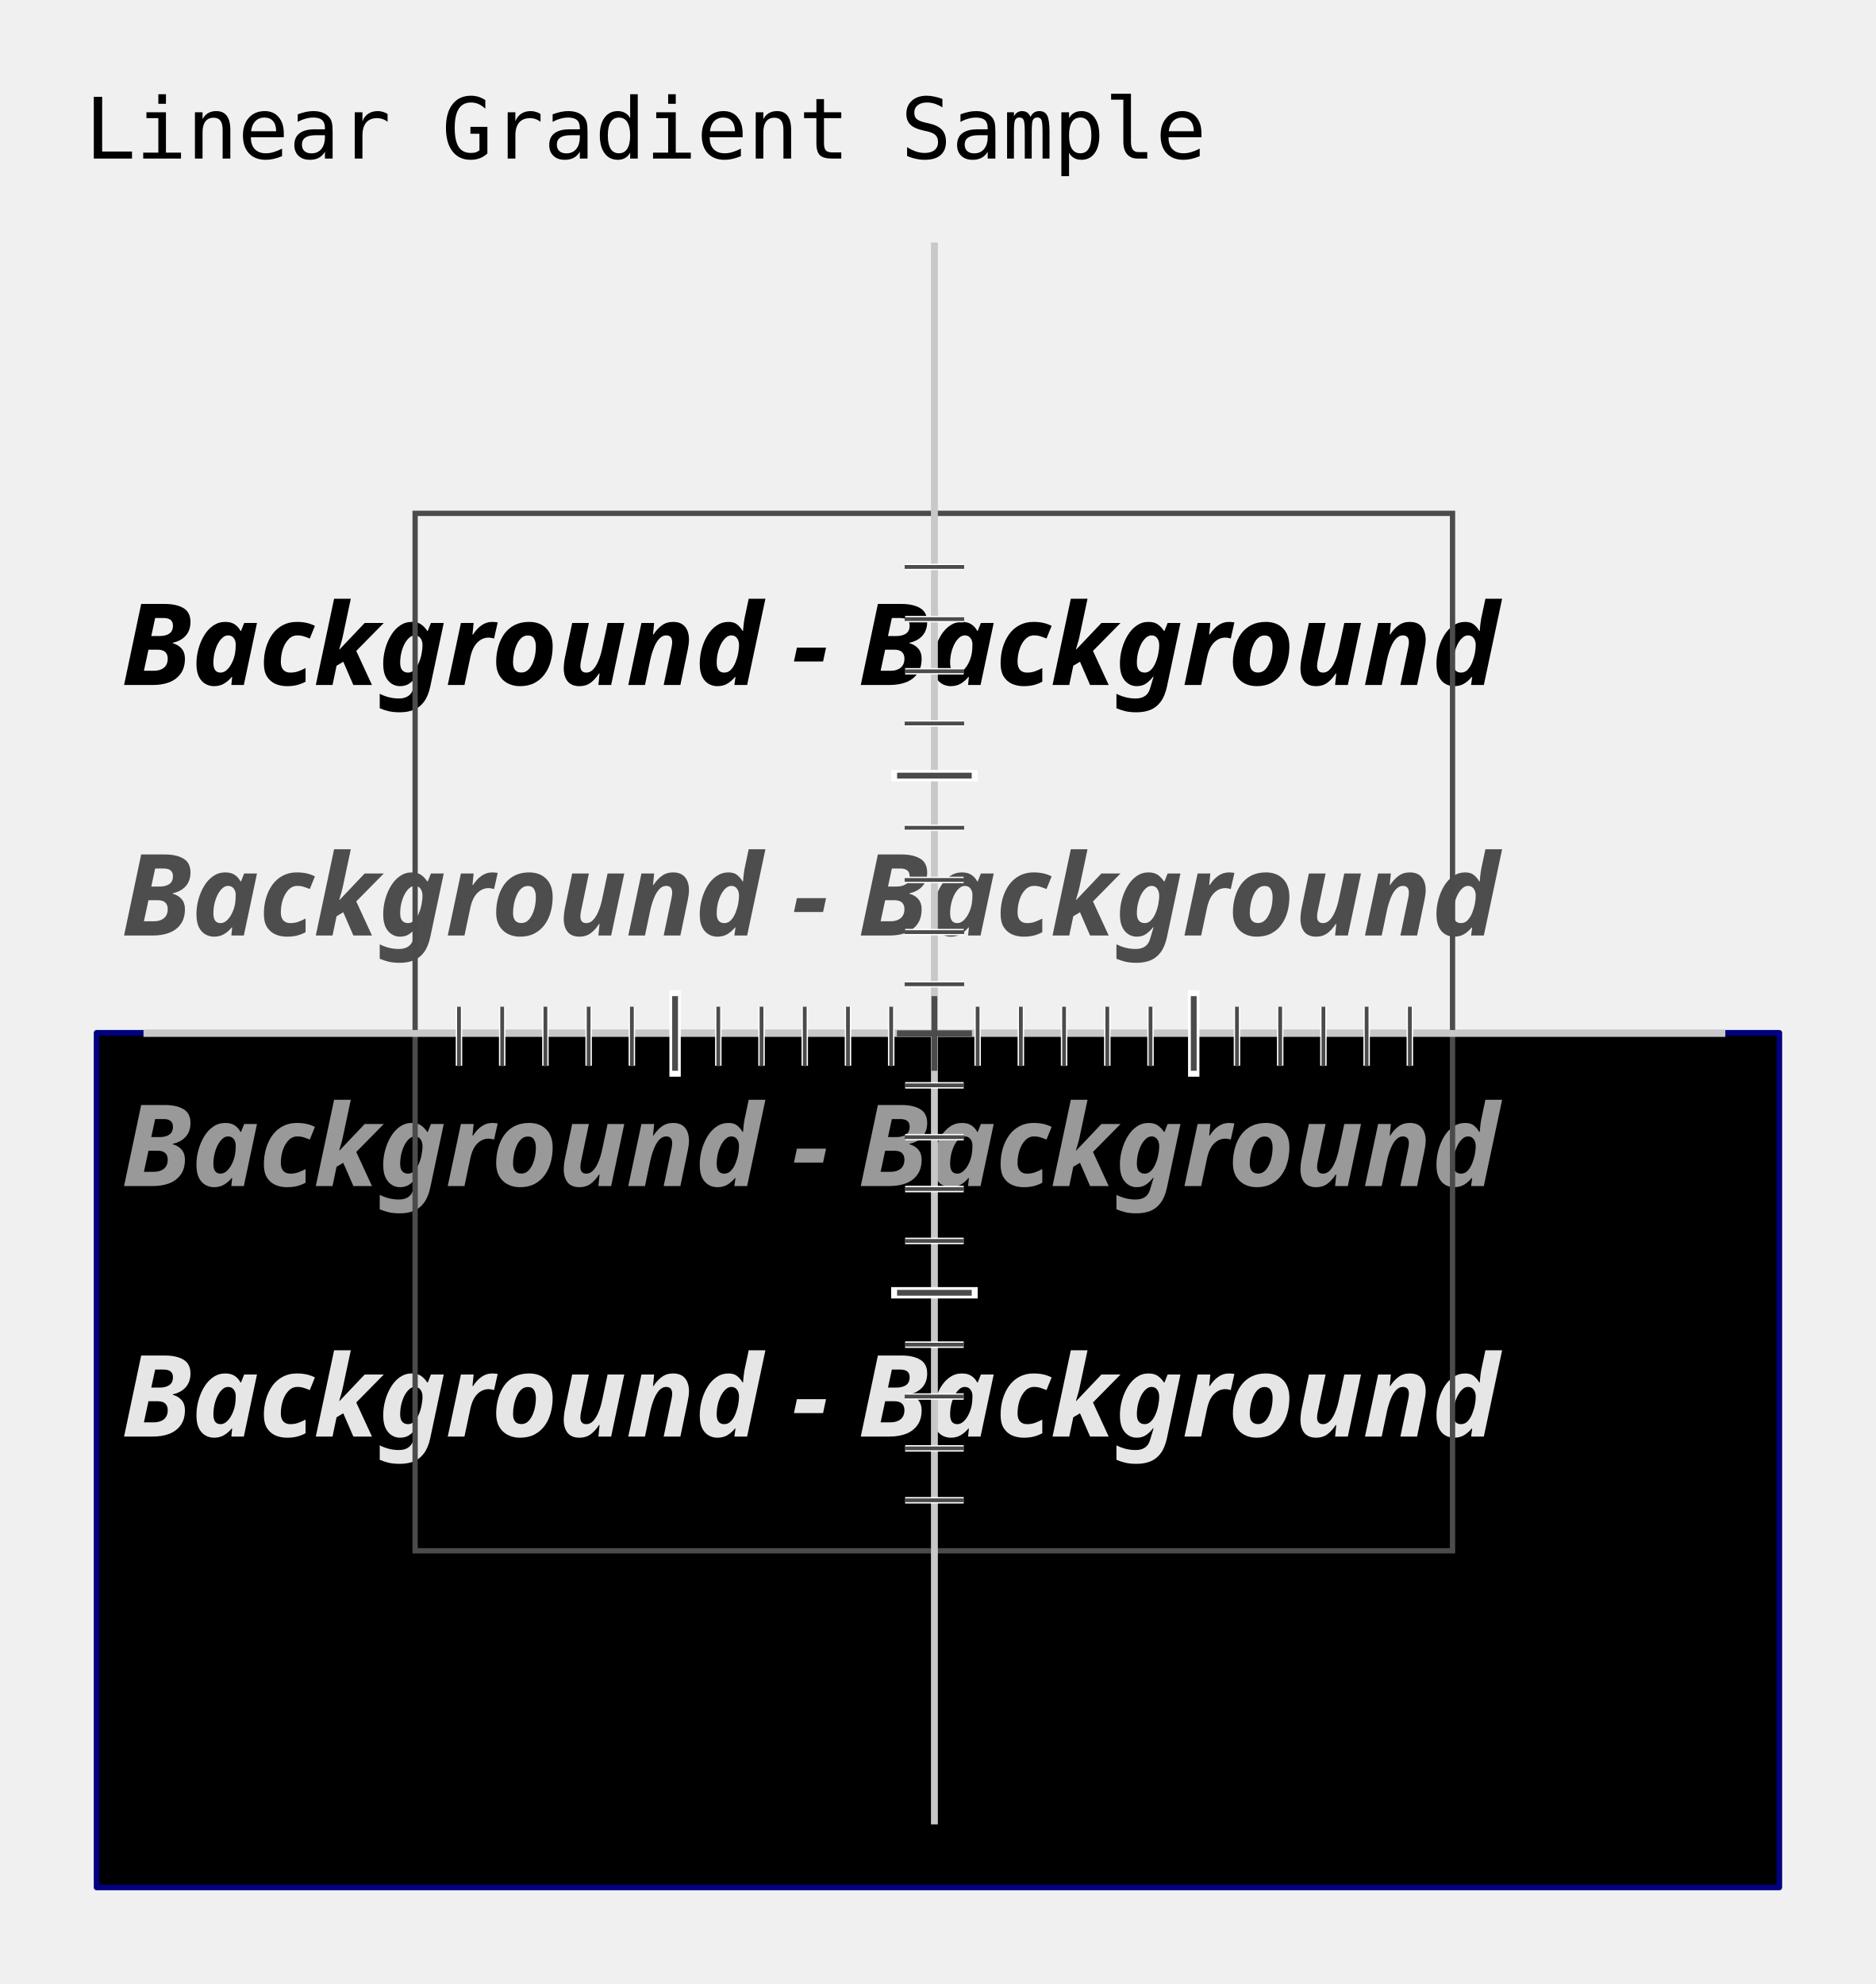
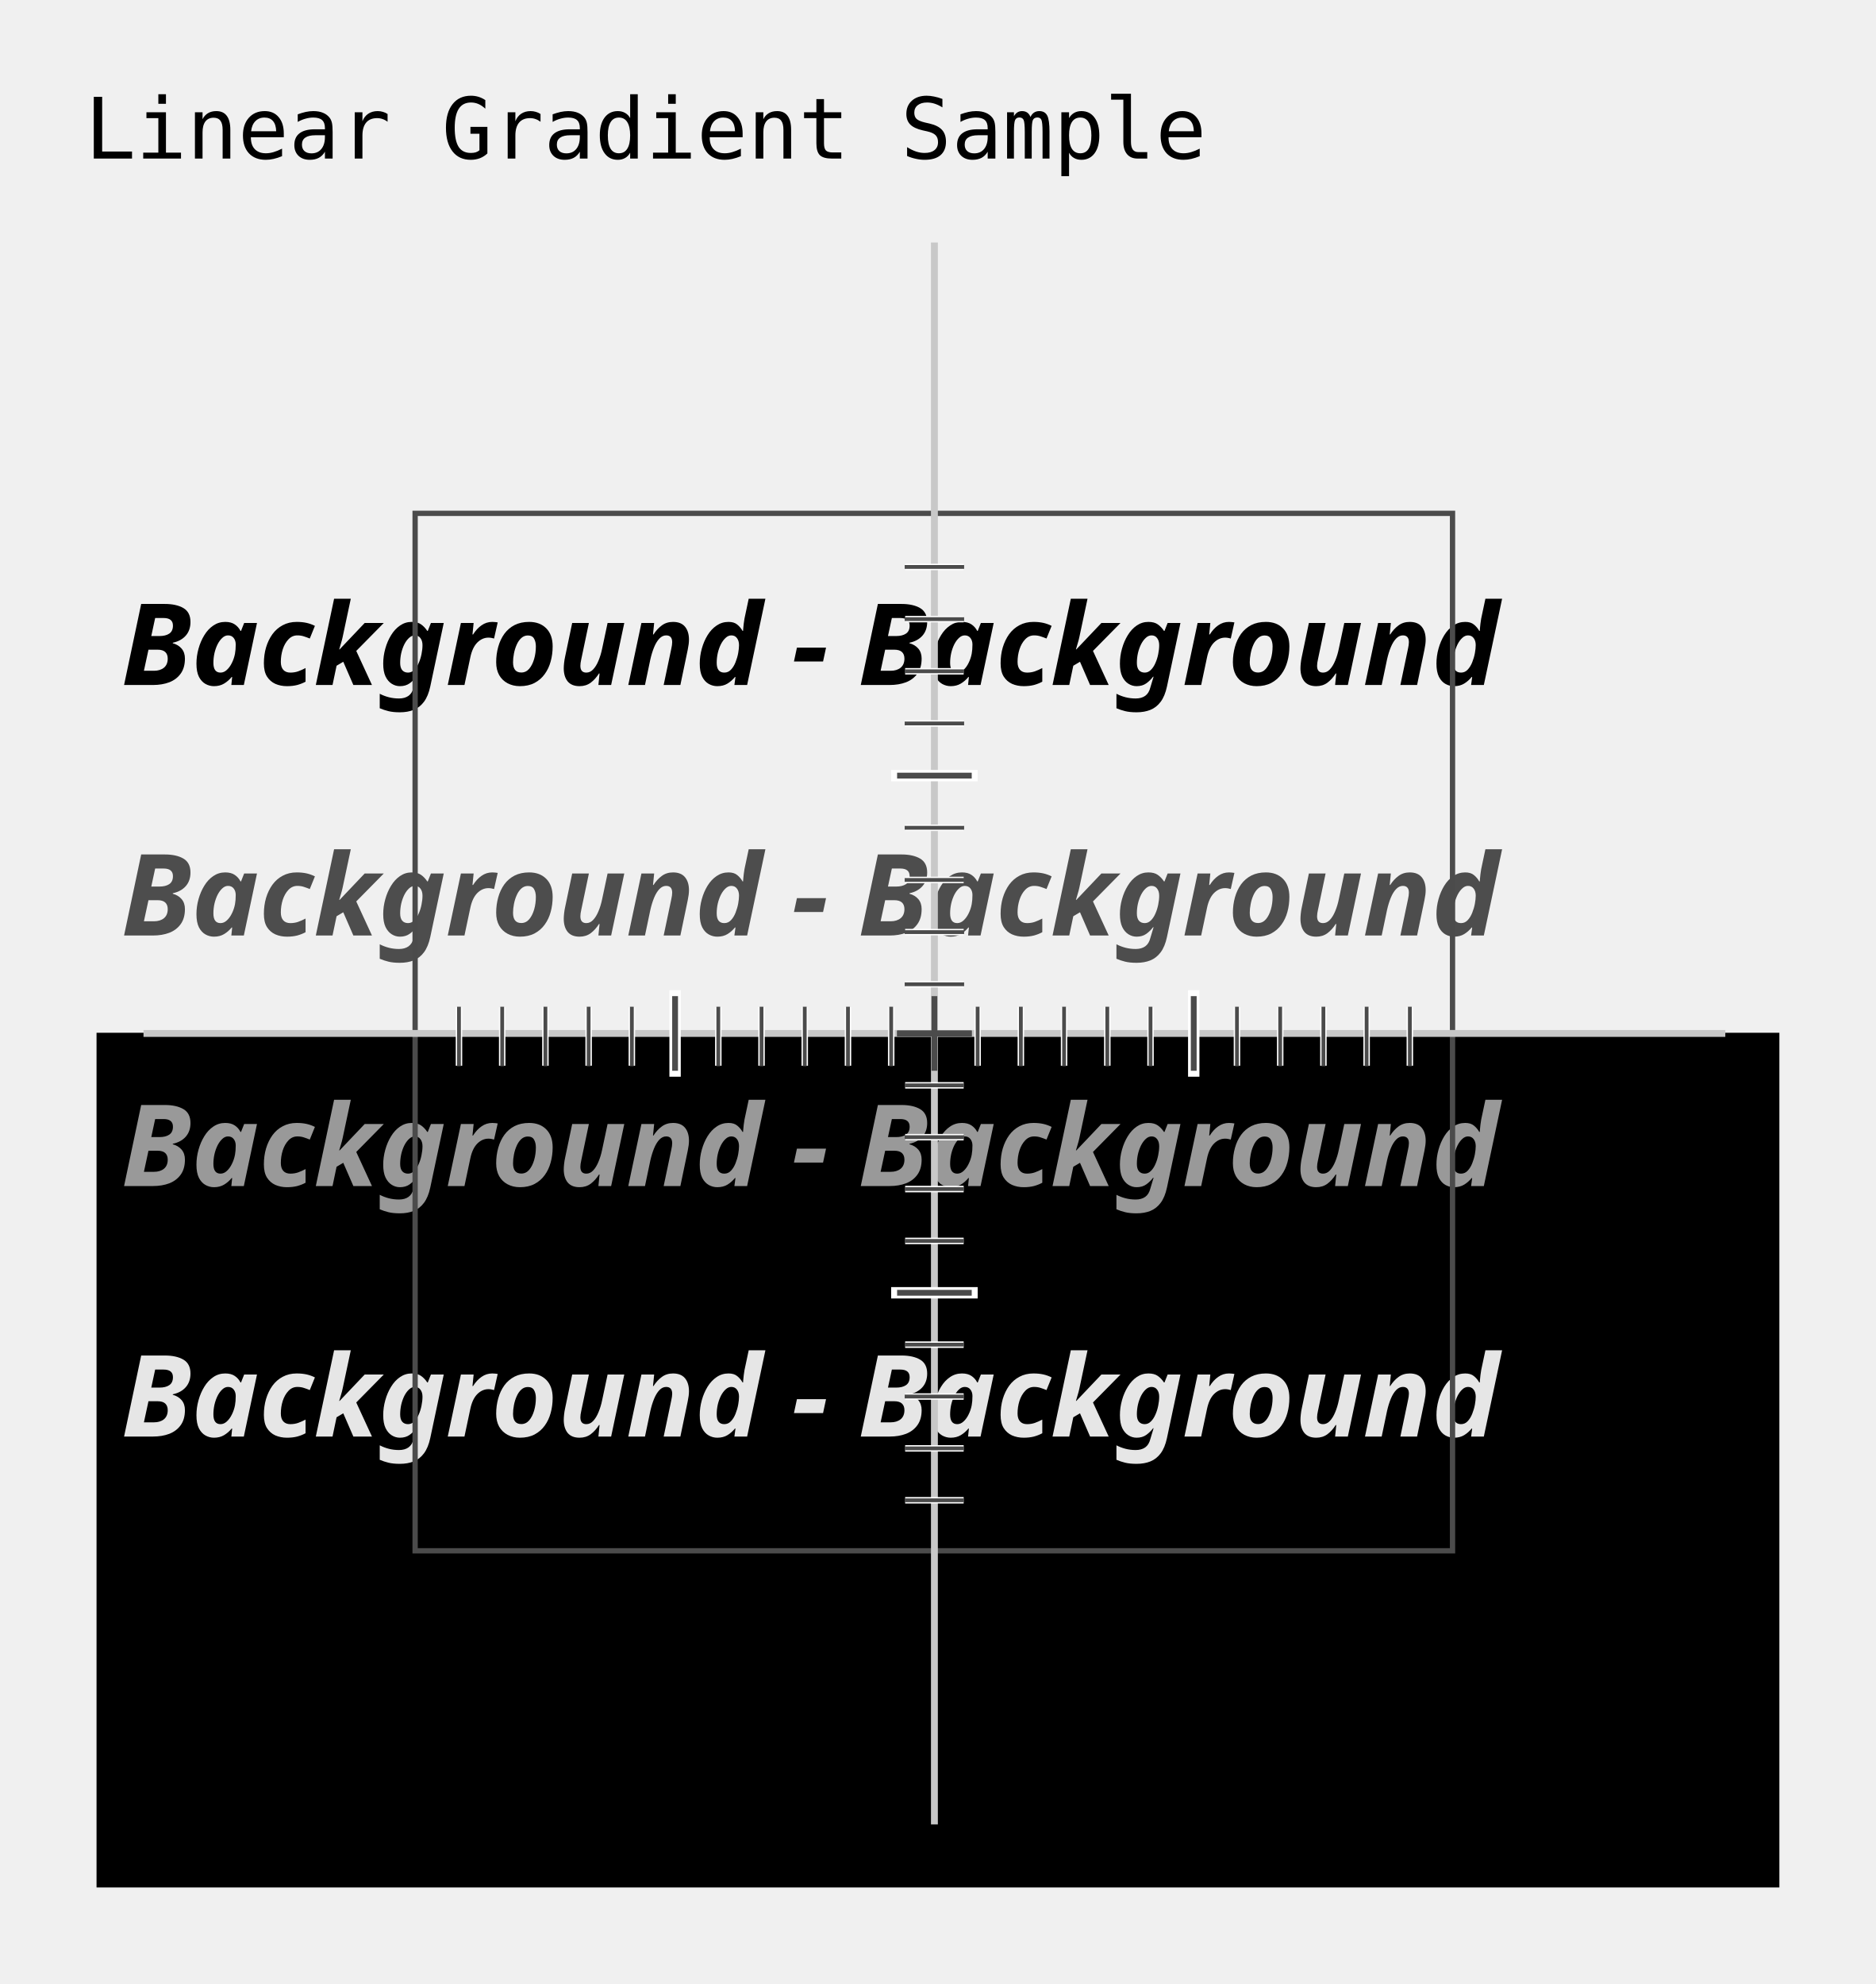
- <svg xmlns="http://www.w3.org/2000/svg" width="354.452" height="374.861" id="svg2" version="1.1">
-   <defs id="defs4">
-     <linearGradient id="linearGradient3813">
-       <stop id="stop3815" offset="0" style="stop-color:#000000;stop-opacity:1;" />
-       <stop style="stop-color:#000000;stop-opacity:0;" offset="0.5" id="stop3819" />
-       <stop id="stop3821" offset="0.75" style="stop-color:#283459;stop-opacity:0.498;" />
-       <stop id="stop3817" offset="1" style="stop-color:#5168b2;stop-opacity:0.007;" />
-     </linearGradient>
-   </defs>
-   <g id="layer1" transform="translate(-26.99076,12.17513)">
-     <rect style="fill:#000000;fill-opacity:1;stroke:#000080;stroke-width:1.049;stroke-linecap:round;stroke-linejoin:round;stroke-miterlimit:4;stroke-opacity:1;stroke-dasharray:none;stroke-dashoffset:0" id="rect3463" width="317.969" height="161.485" x="45.232" y="182.96" />
-     <text xml:space="preserve" style="font-size:21.452px;font-style:italic;font-variant:normal;font-weight:bold;font-stretch:normal;text-align:start;line-height:125%;letter-spacing:0px;word-spacing:0px;writing-mode:lr-tb;text-anchor:start;fill:#000000;fill-opacity:1;stroke:none;font-family:Arial Black;-inkscape-font-specification:'Arial Black, Bold Italic'" x="49.871" y="117.249" id="text3429">
-       <tspan id="tspan3431" x="49.871" y="117.249">Background - Background</tspan>
+ <svg xmlns="http://www.w3.org/2000/svg" version="1.1" width="354.452" height="374.861" id="svg2">
+   <defs id="defs4" />
+   <g transform="translate(-26.99076,12.17513)" id="layer1">
+     <rect width="317.969" height="161.485" x="45.232" y="182.96" id="rect3463" style="fill:#000000;fill-opacity:1;stroke:none" />
+     <text x="49.871" y="117.249" id="text3429" xml:space="preserve" style="font-size:21.452px;font-style:italic;font-variant:normal;font-weight:bold;font-stretch:normal;text-align:start;line-height:125%;letter-spacing:0px;word-spacing:0px;writing-mode:lr-tb;text-anchor:start;fill:#000000;fill-opacity:1;stroke:none;font-family:Arial Black;-inkscape-font-specification:'Arial Black, Bold Italic'">
+       <tspan x="49.871" y="117.249" id="tspan3431">Background - Background</tspan>
    </text>
-     <text id="text3433" y="164.583" x="49.871" style="font-size:21.452px;font-style:italic;font-variant:normal;font-weight:bold;font-stretch:normal;text-align:start;line-height:125%;letter-spacing:0px;word-spacing:0px;writing-mode:lr-tb;text-anchor:start;fill:#4d4d4d;fill-opacity:1;stroke:none;font-family:Arial Black;-inkscape-font-specification:'Arial Black, Bold Italic'" xml:space="preserve">
-       <tspan y="164.583" x="49.871" id="tspan3435">Background - Background</tspan>
+     <text x="49.871" y="164.583" id="text3433" xml:space="preserve" style="font-size:21.452px;font-style:italic;font-variant:normal;font-weight:bold;font-stretch:normal;text-align:start;line-height:125%;letter-spacing:0px;word-spacing:0px;writing-mode:lr-tb;text-anchor:start;fill:#4d4d4d;fill-opacity:1;stroke:none;font-family:Arial Black;-inkscape-font-specification:'Arial Black, Bold Italic'">
+       <tspan x="49.871" y="164.583" id="tspan3435">Background - Background</tspan>
    </text>
-     <text xml:space="preserve" style="font-size:21.452px;font-style:italic;font-variant:normal;font-weight:bold;font-stretch:normal;text-align:start;line-height:125%;letter-spacing:0px;word-spacing:0px;writing-mode:lr-tb;text-anchor:start;fill:#999999;fill-opacity:1;stroke:none;font-family:Arial Black;-inkscape-font-specification:'Arial Black, Bold Italic'" x="49.871" y="211.916" id="text3437">
-       <tspan id="tspan3439" x="49.871" y="211.916">Background - Background</tspan>
+     <text x="49.871" y="211.916" id="text3437" xml:space="preserve" style="font-size:21.452px;font-style:italic;font-variant:normal;font-weight:bold;font-stretch:normal;text-align:start;line-height:125%;letter-spacing:0px;word-spacing:0px;writing-mode:lr-tb;text-anchor:start;fill:#999999;fill-opacity:1;stroke:none;font-family:Arial Black;-inkscape-font-specification:'Arial Black, Bold Italic'">
+       <tspan x="49.871" y="211.916" id="tspan3439">Background - Background</tspan>
    </text>
-     <text id="text3441" y="259.249" x="49.871" style="font-size:21.452px;font-style:italic;font-variant:normal;font-weight:bold;font-stretch:normal;text-align:start;line-height:125%;letter-spacing:0px;word-spacing:0px;writing-mode:lr-tb;text-anchor:start;fill:#e6e6e6;fill-opacity:1;stroke:none;font-family:Arial Black;-inkscape-font-specification:'Arial Black, Bold Italic'" xml:space="preserve">
-       <tspan y="259.249" x="49.871" id="tspan3443">Background - Background</tspan>
+     <text x="49.871" y="259.249" id="text3441" xml:space="preserve" style="font-size:21.452px;font-style:italic;font-variant:normal;font-weight:bold;font-stretch:normal;text-align:start;line-height:125%;letter-spacing:0px;word-spacing:0px;writing-mode:lr-tb;text-anchor:start;fill:#e6e6e6;fill-opacity:1;stroke:none;font-family:Arial Black;-inkscape-font-specification:'Arial Black, Bold Italic'">
+       <tspan x="49.871" y="259.249" id="tspan3443">Background - Background</tspan>
    </text>
-     <rect style="fill:none;stroke:#4b4b4b;stroke-width:1;stroke-linecap:round;stroke-linejoin:miter;stroke-miterlimit:4;stroke-opacity:1;stroke-dasharray:none;stroke-dashoffset:0" id="rect-gradient" width="196.017" height="196.017" x="105.427" y="84.821" />
-     <path style="fill:none;stroke:#c8c8c8;stroke-width:1.302;stroke-linecap:butt;stroke-linejoin:miter;stroke-miterlimit:4;stroke-opacity:1;stroke-dasharray:none" d="m 352.988,183.086 -298.883,0" id="path3027" />
-     <path id="path4070" d="m 203.547,332.528 0,-298.883" style="fill:none;stroke:#c8c8c8;stroke-width:1.302;stroke-linecap:butt;stroke-linejoin:miter;stroke-miterlimit:4;stroke-opacity:1;stroke-dasharray:none" />
-     <path id="path3839" d="m 203.547,176.037 0,14.1" style="fill:none;stroke:#4b4b4b;stroke-width:1.098px;stroke-linecap:butt;stroke-linejoin:miter;stroke-opacity:1" />
-     <path style="fill:none;stroke:#ffffff;stroke-width:2.148px;stroke-linecap:butt;stroke-linejoin:miter;stroke-opacity:1" d="m 252.547,174.912 0,16.35" id="path4342" />
-     <path style="fill:none;stroke:#4b4b4b;stroke-width:1.098px;stroke-linecap:butt;stroke-linejoin:miter;stroke-opacity:1" d="m 252.547,176.037 0,14.1" id="path3855" />
-     <g id="g4220" transform="translate(-1.633331,0)">
-       <path id="path4216" d="m 115.347,178.127 0,11.058" style="fill:none;stroke:#ffffff;stroke-width:1.222px;stroke-linecap:butt;stroke-linejoin:miter;stroke-opacity:1" />
-       <path style="fill:none;stroke:#4b4b4b;stroke-width:0.717px;stroke-linecap:butt;stroke-linejoin:miter;stroke-opacity:1" d="m 115.347,178.04 0,11.232" id="path3919" />
+     <rect width="196.017" height="196.017" x="105.427" y="84.821" id="rect-gradient" style="fill:none;stroke:#4b4b4b;stroke-width:1;stroke-linecap:round;stroke-linejoin:miter;stroke-miterlimit:4;stroke-opacity:1;stroke-dasharray:none;stroke-dashoffset:0" />
+     <path d="m 352.988,183.086 -298.883,0" id="path3027" style="fill:none;stroke:#c8c8c8;stroke-width:1.302;stroke-linecap:butt;stroke-linejoin:miter;stroke-miterlimit:4;stroke-opacity:1;stroke-dasharray:none" />
+     <path d="m 203.547,332.528 0,-298.883" id="path4070" style="fill:none;stroke:#c8c8c8;stroke-width:1.302;stroke-linecap:butt;stroke-linejoin:miter;stroke-miterlimit:4;stroke-opacity:1;stroke-dasharray:none" />
+     <path d="m 203.547,176.037 0,14.1" id="path3839" style="fill:none;stroke:#4b4b4b;stroke-width:1.098px;stroke-linecap:butt;stroke-linejoin:miter;stroke-opacity:1" />
+     <path d="m 252.547,174.912 0,16.35" id="path4342" style="fill:none;stroke:#ffffff;stroke-width:2.148px;stroke-linecap:butt;stroke-linejoin:miter;stroke-opacity:1" />
+     <path d="m 252.547,176.037 0,14.1" id="path3855" style="fill:none;stroke:#4b4b4b;stroke-width:1.098px;stroke-linecap:butt;stroke-linejoin:miter;stroke-opacity:1" />
+     <g transform="translate(-1.633331,0)" id="g4220">
+       <path d="m 115.347,178.127 0,11.058" id="path4216" style="fill:none;stroke:#ffffff;stroke-width:1.222px;stroke-linecap:butt;stroke-linejoin:miter;stroke-opacity:1" />
+       <path d="m 115.347,178.04 0,11.232" id="path3919" style="fill:none;stroke:#4b4b4b;stroke-width:0.717px;stroke-linecap:butt;stroke-linejoin:miter;stroke-opacity:1" />
    </g>
-     <path id="path4338" d="m 154.547,174.912 0,16.35" style="fill:none;stroke:#ffffff;stroke-width:2.148px;stroke-linecap:butt;stroke-linejoin:miter;stroke-opacity:1" />
-     <path id="path3929" d="m 154.547,176.037 0,14.1" style="fill:none;stroke:#4b4b4b;stroke-width:1.098px;stroke-linecap:butt;stroke-linejoin:miter;stroke-opacity:1" />
-     <path style="fill:none;stroke:#4b4b4b;stroke-width:1.098px;stroke-linecap:butt;stroke-linejoin:miter;stroke-opacity:1" d="m 210.597,183.086 -14.1,0" id="path4030" />
-     <path id="path4038" d="m 210.597,232.086 -14.1,0" style="fill:none;stroke:#4b4b4b;stroke-width:1.098px;stroke-linecap:butt;stroke-linejoin:miter;stroke-opacity:1" />
-     <text xml:space="preserve" style="font-size:16px;font-style:normal;font-variant:normal;font-weight:normal;font-stretch:normal;text-align:start;line-height:125%;letter-spacing:0px;word-spacing:0px;writing-mode:lr-tb;text-anchor:start;fill:#000000;fill-opacity:1;stroke:none;font-family:Bitstream Vera Sans Mono;-inkscape-font-specification:Bitstream Vera Sans Mono" x="43.028" y="17.784" id="text4086">
-       <tspan id="tspan4088" x="43.028" y="17.784">Linear Gradient Sample</tspan>
+     <path d="m 154.547,174.912 0,16.35" id="path4338" style="fill:none;stroke:#ffffff;stroke-width:2.148px;stroke-linecap:butt;stroke-linejoin:miter;stroke-opacity:1" />
+     <path d="m 154.547,176.037 0,14.1" id="path3929" style="fill:none;stroke:#4b4b4b;stroke-width:1.098px;stroke-linecap:butt;stroke-linejoin:miter;stroke-opacity:1" />
+     <path d="m 210.597,183.086 -14.1,0" id="path4030" style="fill:none;stroke:#4b4b4b;stroke-width:1.098px;stroke-linecap:butt;stroke-linejoin:miter;stroke-opacity:1" />
+     <path d="m 210.597,232.086 -14.1,0" id="path4038" style="fill:none;stroke:#4b4b4b;stroke-width:1.098px;stroke-linecap:butt;stroke-linejoin:miter;stroke-opacity:1" />
+     <text x="43.028" y="17.784" id="text4086" xml:space="preserve" style="font-size:16px;font-style:normal;font-variant:normal;font-weight:normal;font-stretch:normal;text-align:start;line-height:125%;letter-spacing:0px;word-spacing:0px;writing-mode:lr-tb;text-anchor:start;fill:#000000;fill-opacity:1;stroke:none;font-family:Bitstream Vera Sans Mono;-inkscape-font-specification:Bitstream Vera Sans Mono">
+       <tspan x="43.028" y="17.784" id="tspan4088">Linear Gradient Sample</tspan>
    </text>
-     <path id="path4113" d="m 210.597,183.086 -14.1,0" style="fill:none;stroke:#4b4b4b;stroke-width:1.098px;stroke-linecap:butt;stroke-linejoin:miter;stroke-opacity:1" />
-     <path style="fill:none;stroke:#ffffff;stroke-width:2.148px;stroke-linecap:butt;stroke-linejoin:miter;stroke-opacity:1" d="m 211.722,232.086 -16.35,0" id="path4413" />
-     <path style="fill:none;stroke:#4b4b4b;stroke-width:1.098px;stroke-linecap:butt;stroke-linejoin:miter;stroke-opacity:1" d="m 210.597,232.086 -14.1,0" id="path4121" />
-     <g id="g4510" transform="translate(0,0.2846985)">
-       <path style="fill:none;stroke:#ffffff;stroke-width:2.148px;stroke-linecap:butt;stroke-linejoin:miter;stroke-opacity:1" d="m 211.722,134.086 -16.35,0" id="path4346" />
-       <path style="fill:none;stroke:#4b4b4b;stroke-width:1.098px;stroke-linecap:butt;stroke-linejoin:miter;stroke-opacity:1" d="m 210.597,134.086 -14.1,0" id="path4143" />
+     <path d="m 210.597,183.086 -14.1,0" id="path4113" style="fill:none;stroke:#4b4b4b;stroke-width:1.098px;stroke-linecap:butt;stroke-linejoin:miter;stroke-opacity:1" />
+     <path d="m 211.722,232.086 -16.35,0" id="path4413" style="fill:none;stroke:#ffffff;stroke-width:2.148px;stroke-linecap:butt;stroke-linejoin:miter;stroke-opacity:1" />
+     <path d="m 210.597,232.086 -14.1,0" id="path4121" style="fill:none;stroke:#4b4b4b;stroke-width:1.098px;stroke-linecap:butt;stroke-linejoin:miter;stroke-opacity:1" />
+     <g transform="translate(0,0.2846985)" id="g4510">
+       <path d="m 211.722,134.086 -16.35,0" id="path4346" style="fill:none;stroke:#ffffff;stroke-width:2.148px;stroke-linecap:butt;stroke-linejoin:miter;stroke-opacity:1" />
+       <path d="m 210.597,134.086 -14.1,0" id="path4143" style="fill:none;stroke:#4b4b4b;stroke-width:1.098px;stroke-linecap:butt;stroke-linejoin:miter;stroke-opacity:1" />
    </g>
-     <g id="g4224" transform="translate(6.533341,0)">
-       <path style="fill:none;stroke:#ffffff;stroke-width:1.222px;stroke-linecap:butt;stroke-linejoin:miter;stroke-opacity:1" d="m 115.347,178.127 0,11.058" id="path4226" />
-       <path id="path4228" d="m 115.347,178.04 0,11.232" style="fill:none;stroke:#4b4b4b;stroke-width:0.717px;stroke-linecap:butt;stroke-linejoin:miter;stroke-opacity:1" />
+     <g transform="translate(6.533341,0)" id="g4224">
+       <path d="m 115.347,178.127 0,11.058" id="path4226" style="fill:none;stroke:#ffffff;stroke-width:1.222px;stroke-linecap:butt;stroke-linejoin:miter;stroke-opacity:1" />
+       <path d="m 115.347,178.04 0,11.232" id="path4228" style="fill:none;stroke:#4b4b4b;stroke-width:0.717px;stroke-linecap:butt;stroke-linejoin:miter;stroke-opacity:1" />
    </g>
    <g transform="translate(14.70001,0)" id="g4230">
-       <path id="path4232" d="m 115.347,178.127 0,11.058" style="fill:none;stroke:#ffffff;stroke-width:1.222px;stroke-linecap:butt;stroke-linejoin:miter;stroke-opacity:1" />
-       <path style="fill:none;stroke:#4b4b4b;stroke-width:0.717px;stroke-linecap:butt;stroke-linejoin:miter;stroke-opacity:1" d="m 115.347,178.04 0,11.232" id="path4234" />
+       <path d="m 115.347,178.127 0,11.058" id="path4232" style="fill:none;stroke:#ffffff;stroke-width:1.222px;stroke-linecap:butt;stroke-linejoin:miter;stroke-opacity:1" />
+       <path d="m 115.347,178.04 0,11.232" id="path4234" style="fill:none;stroke:#4b4b4b;stroke-width:0.717px;stroke-linecap:butt;stroke-linejoin:miter;stroke-opacity:1" />
    </g>
-     <g id="g4236" transform="translate(22.86668,0)">
-       <path style="fill:none;stroke:#ffffff;stroke-width:1.222px;stroke-linecap:butt;stroke-linejoin:miter;stroke-opacity:1" d="m 115.347,178.127 0,11.058" id="path4238" />
-       <path id="path4240" d="m 115.347,178.04 0,11.232" style="fill:none;stroke:#4b4b4b;stroke-width:0.717px;stroke-linecap:butt;stroke-linejoin:miter;stroke-opacity:1" />
+     <g transform="translate(22.86668,0)" id="g4236">
+       <path d="m 115.347,178.127 0,11.058" id="path4238" style="fill:none;stroke:#ffffff;stroke-width:1.222px;stroke-linecap:butt;stroke-linejoin:miter;stroke-opacity:1" />
+       <path d="m 115.347,178.04 0,11.232" id="path4240" style="fill:none;stroke:#4b4b4b;stroke-width:0.717px;stroke-linecap:butt;stroke-linejoin:miter;stroke-opacity:1" />
    </g>
    <g transform="translate(31.03334,0)" id="g4242">
-       <path id="path4244" d="m 115.347,178.127 0,11.058" style="fill:none;stroke:#ffffff;stroke-width:1.222px;stroke-linecap:butt;stroke-linejoin:miter;stroke-opacity:1" />
-       <path style="fill:none;stroke:#4b4b4b;stroke-width:0.717px;stroke-linecap:butt;stroke-linejoin:miter;stroke-opacity:1" d="m 115.347,178.04 0,11.232" id="path4246" />
+       <path d="m 115.347,178.127 0,11.058" id="path4244" style="fill:none;stroke:#ffffff;stroke-width:1.222px;stroke-linecap:butt;stroke-linejoin:miter;stroke-opacity:1" />
+       <path d="m 115.347,178.04 0,11.232" id="path4246" style="fill:none;stroke:#4b4b4b;stroke-width:0.717px;stroke-linecap:butt;stroke-linejoin:miter;stroke-opacity:1" />
    </g>
-     <g id="g4248" transform="translate(47.36668,0)">
-       <path style="fill:none;stroke:#ffffff;stroke-width:1.222px;stroke-linecap:butt;stroke-linejoin:miter;stroke-opacity:1" d="m 115.347,178.127 0,11.058" id="path4250" />
-       <path id="path4252" d="m 115.347,178.04 0,11.232" style="fill:none;stroke:#4b4b4b;stroke-width:0.717px;stroke-linecap:butt;stroke-linejoin:miter;stroke-opacity:1" />
+     <g transform="translate(47.36668,0)" id="g4248">
+       <path d="m 115.347,178.127 0,11.058" id="path4250" style="fill:none;stroke:#ffffff;stroke-width:1.222px;stroke-linecap:butt;stroke-linejoin:miter;stroke-opacity:1" />
+       <path d="m 115.347,178.04 0,11.232" id="path4252" style="fill:none;stroke:#4b4b4b;stroke-width:0.717px;stroke-linecap:butt;stroke-linejoin:miter;stroke-opacity:1" />
    </g>
    <g transform="translate(55.53334,0)" id="g4254">
-       <path id="path4256" d="m 115.347,178.127 0,11.058" style="fill:none;stroke:#ffffff;stroke-width:1.222px;stroke-linecap:butt;stroke-linejoin:miter;stroke-opacity:1" />
-       <path style="fill:none;stroke:#4b4b4b;stroke-width:0.717px;stroke-linecap:butt;stroke-linejoin:miter;stroke-opacity:1" d="m 115.347,178.04 0,11.232" id="path4258" />
+       <path d="m 115.347,178.127 0,11.058" id="path4256" style="fill:none;stroke:#ffffff;stroke-width:1.222px;stroke-linecap:butt;stroke-linejoin:miter;stroke-opacity:1" />
+       <path d="m 115.347,178.04 0,11.232" id="path4258" style="fill:none;stroke:#4b4b4b;stroke-width:0.717px;stroke-linecap:butt;stroke-linejoin:miter;stroke-opacity:1" />
    </g>
-     <g id="g4260" transform="translate(63.70003,0)">
-       <path style="fill:none;stroke:#ffffff;stroke-width:1.222px;stroke-linecap:butt;stroke-linejoin:miter;stroke-opacity:1" d="m 115.347,178.127 0,11.058" id="path4262" />
-       <path id="path4264" d="m 115.347,178.04 0,11.232" style="fill:none;stroke:#4b4b4b;stroke-width:0.717px;stroke-linecap:butt;stroke-linejoin:miter;stroke-opacity:1" />
+     <g transform="translate(63.70003,0)" id="g4260">
+       <path d="m 115.347,178.127 0,11.058" id="path4262" style="fill:none;stroke:#ffffff;stroke-width:1.222px;stroke-linecap:butt;stroke-linejoin:miter;stroke-opacity:1" />
+       <path d="m 115.347,178.04 0,11.232" id="path4264" style="fill:none;stroke:#4b4b4b;stroke-width:0.717px;stroke-linecap:butt;stroke-linejoin:miter;stroke-opacity:1" />
    </g>
    <g transform="translate(71.86668,0)" id="g4266">
-       <path id="path4268" d="m 115.347,178.127 0,11.058" style="fill:none;stroke:#ffffff;stroke-width:1.222px;stroke-linecap:butt;stroke-linejoin:miter;stroke-opacity:1" />
-       <path style="fill:none;stroke:#4b4b4b;stroke-width:0.717px;stroke-linecap:butt;stroke-linejoin:miter;stroke-opacity:1" d="m 115.347,178.04 0,11.232" id="path4270" />
+       <path d="m 115.347,178.127 0,11.058" id="path4268" style="fill:none;stroke:#ffffff;stroke-width:1.222px;stroke-linecap:butt;stroke-linejoin:miter;stroke-opacity:1" />
+       <path d="m 115.347,178.04 0,11.232" id="path4270" style="fill:none;stroke:#4b4b4b;stroke-width:0.717px;stroke-linecap:butt;stroke-linejoin:miter;stroke-opacity:1" />
    </g>
-     <g id="g4272" transform="translate(80.03334,0)">
-       <path style="fill:none;stroke:#ffffff;stroke-width:1.222px;stroke-linecap:butt;stroke-linejoin:miter;stroke-opacity:1" d="m 115.347,178.127 0,11.058" id="path4274" />
-       <path id="path4276" d="m 115.347,178.04 0,11.232" style="fill:none;stroke:#4b4b4b;stroke-width:0.717px;stroke-linecap:butt;stroke-linejoin:miter;stroke-opacity:1" />
+     <g transform="translate(80.03334,0)" id="g4272">
+       <path d="m 115.347,178.127 0,11.058" id="path4274" style="fill:none;stroke:#ffffff;stroke-width:1.222px;stroke-linecap:butt;stroke-linejoin:miter;stroke-opacity:1" />
+       <path d="m 115.347,178.04 0,11.232" id="path4276" style="fill:none;stroke:#4b4b4b;stroke-width:0.717px;stroke-linecap:butt;stroke-linejoin:miter;stroke-opacity:1" />
    </g>
-     <g id="g4278" transform="translate(96.36668,0)">
-       <path style="fill:none;stroke:#ffffff;stroke-width:1.222px;stroke-linecap:butt;stroke-linejoin:miter;stroke-opacity:1" d="m 115.347,178.127 0,11.058" id="path4280" />
-       <path id="path4282" d="m 115.347,178.04 0,11.232" style="fill:none;stroke:#4b4b4b;stroke-width:0.717px;stroke-linecap:butt;stroke-linejoin:miter;stroke-opacity:1" />
+     <g transform="translate(96.36668,0)" id="g4278">
+       <path d="m 115.347,178.127 0,11.058" id="path4280" style="fill:none;stroke:#ffffff;stroke-width:1.222px;stroke-linecap:butt;stroke-linejoin:miter;stroke-opacity:1" />
+       <path d="m 115.347,178.04 0,11.232" id="path4282" style="fill:none;stroke:#4b4b4b;stroke-width:0.717px;stroke-linecap:butt;stroke-linejoin:miter;stroke-opacity:1" />
    </g>
    <g transform="translate(104.5334,0)" id="g4284">
-       <path id="path4286" d="m 115.347,178.127 0,11.058" style="fill:none;stroke:#ffffff;stroke-width:1.222px;stroke-linecap:butt;stroke-linejoin:miter;stroke-opacity:1" />
-       <path style="fill:none;stroke:#4b4b4b;stroke-width:0.717px;stroke-linecap:butt;stroke-linejoin:miter;stroke-opacity:1" d="m 115.347,178.04 0,11.232" id="path4288" />
+       <path d="m 115.347,178.127 0,11.058" id="path4286" style="fill:none;stroke:#ffffff;stroke-width:1.222px;stroke-linecap:butt;stroke-linejoin:miter;stroke-opacity:1" />
+       <path d="m 115.347,178.04 0,11.232" id="path4288" style="fill:none;stroke:#4b4b4b;stroke-width:0.717px;stroke-linecap:butt;stroke-linejoin:miter;stroke-opacity:1" />
    </g>
-     <g id="g4290" transform="translate(112.7,0)">
-       <path style="fill:none;stroke:#ffffff;stroke-width:1.222px;stroke-linecap:butt;stroke-linejoin:miter;stroke-opacity:1" d="m 115.347,178.127 0,11.058" id="path4292" />
-       <path id="path4294" d="m 115.347,178.04 0,11.232" style="fill:none;stroke:#4b4b4b;stroke-width:0.717px;stroke-linecap:butt;stroke-linejoin:miter;stroke-opacity:1" />
+     <g transform="translate(112.7,0)" id="g4290">
+       <path d="m 115.347,178.127 0,11.058" id="path4292" style="fill:none;stroke:#ffffff;stroke-width:1.222px;stroke-linecap:butt;stroke-linejoin:miter;stroke-opacity:1" />
+       <path d="m 115.347,178.04 0,11.232" id="path4294" style="fill:none;stroke:#4b4b4b;stroke-width:0.717px;stroke-linecap:butt;stroke-linejoin:miter;stroke-opacity:1" />
    </g>
    <g transform="translate(120.8667,0)" id="g4296">
-       <path id="path4298" d="m 115.347,178.127 0,11.058" style="fill:none;stroke:#ffffff;stroke-width:1.222px;stroke-linecap:butt;stroke-linejoin:miter;stroke-opacity:1" />
-       <path style="fill:none;stroke:#4b4b4b;stroke-width:0.717px;stroke-linecap:butt;stroke-linejoin:miter;stroke-opacity:1" d="m 115.347,178.04 0,11.232" id="path4300" />
+       <path d="m 115.347,178.127 0,11.058" id="path4298" style="fill:none;stroke:#ffffff;stroke-width:1.222px;stroke-linecap:butt;stroke-linejoin:miter;stroke-opacity:1" />
+       <path d="m 115.347,178.04 0,11.232" id="path4300" style="fill:none;stroke:#4b4b4b;stroke-width:0.717px;stroke-linecap:butt;stroke-linejoin:miter;stroke-opacity:1" />
    </g>
-     <g id="g4302" transform="translate(129.0334,0)">
-       <path style="fill:none;stroke:#ffffff;stroke-width:1.222px;stroke-linecap:butt;stroke-linejoin:miter;stroke-opacity:1" d="m 115.347,178.127 0,11.058" id="path4304" />
-       <path id="path4306" d="m 115.347,178.04 0,11.232" style="fill:none;stroke:#4b4b4b;stroke-width:0.717px;stroke-linecap:butt;stroke-linejoin:miter;stroke-opacity:1" />
+     <g transform="translate(129.0334,0)" id="g4302">
+       <path d="m 115.347,178.127 0,11.058" id="path4304" style="fill:none;stroke:#ffffff;stroke-width:1.222px;stroke-linecap:butt;stroke-linejoin:miter;stroke-opacity:1" />
+       <path d="m 115.347,178.04 0,11.232" id="path4306" style="fill:none;stroke:#4b4b4b;stroke-width:0.717px;stroke-linecap:butt;stroke-linejoin:miter;stroke-opacity:1" />
    </g>
    <g transform="translate(145.3667,0)" id="g4308">
-       <path id="path4310" d="m 115.347,178.127 0,11.058" style="fill:none;stroke:#ffffff;stroke-width:1.222px;stroke-linecap:butt;stroke-linejoin:miter;stroke-opacity:1" />
-       <path style="fill:none;stroke:#4b4b4b;stroke-width:0.717px;stroke-linecap:butt;stroke-linejoin:miter;stroke-opacity:1" d="m 115.347,178.04 0,11.232" id="path4312" />
+       <path d="m 115.347,178.127 0,11.058" id="path4310" style="fill:none;stroke:#ffffff;stroke-width:1.222px;stroke-linecap:butt;stroke-linejoin:miter;stroke-opacity:1" />
+       <path d="m 115.347,178.04 0,11.232" id="path4312" style="fill:none;stroke:#4b4b4b;stroke-width:0.717px;stroke-linecap:butt;stroke-linejoin:miter;stroke-opacity:1" />
    </g>
-     <g id="g4314" transform="translate(153.5334,0)">
-       <path style="fill:none;stroke:#ffffff;stroke-width:1.222px;stroke-linecap:butt;stroke-linejoin:miter;stroke-opacity:1" d="m 115.347,178.127 0,11.058" id="path4316" />
-       <path id="path4318" d="m 115.347,178.04 0,11.232" style="fill:none;stroke:#4b4b4b;stroke-width:0.717px;stroke-linecap:butt;stroke-linejoin:miter;stroke-opacity:1" />
+     <g transform="translate(153.5334,0)" id="g4314">
+       <path d="m 115.347,178.127 0,11.058" id="path4316" style="fill:none;stroke:#ffffff;stroke-width:1.222px;stroke-linecap:butt;stroke-linejoin:miter;stroke-opacity:1" />
+       <path d="m 115.347,178.04 0,11.232" id="path4318" style="fill:none;stroke:#4b4b4b;stroke-width:0.717px;stroke-linecap:butt;stroke-linejoin:miter;stroke-opacity:1" />
    </g>
    <g transform="translate(161.7,0)" id="g4320">
-       <path id="path4322" d="m 115.347,178.127 0,11.058" style="fill:none;stroke:#ffffff;stroke-width:1.222px;stroke-linecap:butt;stroke-linejoin:miter;stroke-opacity:1" />
-       <path style="fill:none;stroke:#4b4b4b;stroke-width:0.717px;stroke-linecap:butt;stroke-linejoin:miter;stroke-opacity:1" d="m 115.347,178.04 0,11.232" id="path4324" />
+       <path d="m 115.347,178.127 0,11.058" id="path4322" style="fill:none;stroke:#ffffff;stroke-width:1.222px;stroke-linecap:butt;stroke-linejoin:miter;stroke-opacity:1" />
+       <path d="m 115.347,178.04 0,11.232" id="path4324" style="fill:none;stroke:#4b4b4b;stroke-width:0.717px;stroke-linecap:butt;stroke-linejoin:miter;stroke-opacity:1" />
    </g>
-     <g id="g4326" transform="translate(169.8667,0)">
-       <path style="fill:none;stroke:#ffffff;stroke-width:1.222px;stroke-linecap:butt;stroke-linejoin:miter;stroke-opacity:1" d="m 115.347,178.127 0,11.058" id="path4328" />
-       <path id="path4330" d="m 115.347,178.04 0,11.232" style="fill:none;stroke:#4b4b4b;stroke-width:0.717px;stroke-linecap:butt;stroke-linejoin:miter;stroke-opacity:1" />
+     <g transform="translate(169.8667,0)" id="g4326">
+       <path d="m 115.347,178.127 0,11.058" id="path4328" style="fill:none;stroke:#ffffff;stroke-width:1.222px;stroke-linecap:butt;stroke-linejoin:miter;stroke-opacity:1" />
+       <path d="m 115.347,178.04 0,11.232" id="path4330" style="fill:none;stroke:#4b4b4b;stroke-width:0.717px;stroke-linecap:butt;stroke-linejoin:miter;stroke-opacity:1" />
    </g>
    <g transform="translate(178.0334,0)" id="g4332">
-       <path id="path4334" d="m 115.347,178.127 0,11.058" style="fill:none;stroke:#ffffff;stroke-width:1.222px;stroke-linecap:butt;stroke-linejoin:miter;stroke-opacity:1" />
-       <path style="fill:none;stroke:#4b4b4b;stroke-width:0.717px;stroke-linecap:butt;stroke-linejoin:miter;stroke-opacity:1" d="m 115.347,178.04 0,11.232" id="path4336" />
+       <path d="m 115.347,178.127 0,11.058" id="path4334" style="fill:none;stroke:#ffffff;stroke-width:1.222px;stroke-linecap:butt;stroke-linejoin:miter;stroke-opacity:1" />
+       <path d="m 115.347,178.04 0,11.232" id="path4336" style="fill:none;stroke:#4b4b4b;stroke-width:0.717px;stroke-linecap:butt;stroke-linejoin:miter;stroke-opacity:1" />
    </g>
-     <g id="g4438" transform="matrix(0,1,-1,0,387.2026,58.45207)">
-       <path style="fill:none;stroke:#ffffff;stroke-width:1.222px;stroke-linecap:butt;stroke-linejoin:miter;stroke-opacity:1" d="m 115.347,178.127 0,11.058" id="path4440" />
-       <path id="path4442" d="m 115.347,178.04 0,11.232" style="fill:none;stroke:#4b4b4b;stroke-width:0.717px;stroke-linecap:butt;stroke-linejoin:miter;stroke-opacity:1" />
+     <g transform="matrix(0,1,-1,0,387.2026,58.45207)" id="g4438">
+       <path d="m 115.347,178.127 0,11.058" id="path4440" style="fill:none;stroke:#ffffff;stroke-width:1.222px;stroke-linecap:butt;stroke-linejoin:miter;stroke-opacity:1" />
+       <path d="m 115.347,178.04 0,11.232" id="path4442" style="fill:none;stroke:#4b4b4b;stroke-width:0.717px;stroke-linecap:butt;stroke-linejoin:miter;stroke-opacity:1" />
    </g>
    <g transform="matrix(0,1,-1,0,387.2026,48.59512)" id="g4468">
-       <path id="path4470" d="m 115.347,178.127 0,11.058" style="fill:none;stroke:#ffffff;stroke-width:1.222px;stroke-linecap:butt;stroke-linejoin:miter;stroke-opacity:1" />
-       <path style="fill:none;stroke:#4b4b4b;stroke-width:0.717px;stroke-linecap:butt;stroke-linejoin:miter;stroke-opacity:1" d="m 115.347,178.04 0,11.232" id="path4472" />
+       <path d="m 115.347,178.127 0,11.058" id="path4470" style="fill:none;stroke:#ffffff;stroke-width:1.222px;stroke-linecap:butt;stroke-linejoin:miter;stroke-opacity:1" />
+       <path d="m 115.347,178.04 0,11.232" id="path4472" style="fill:none;stroke:#4b4b4b;stroke-width:0.717px;stroke-linecap:butt;stroke-linejoin:miter;stroke-opacity:1" />
    </g>
-     <g id="g4474" transform="matrix(0,1,-1,0,387.2026,38.73819)">
-       <path style="fill:none;stroke:#ffffff;stroke-width:1.222px;stroke-linecap:butt;stroke-linejoin:miter;stroke-opacity:1" d="m 115.347,178.127 0,11.058" id="path4476" />
-       <path id="path4478" d="m 115.347,178.04 0,11.232" style="fill:none;stroke:#4b4b4b;stroke-width:0.717px;stroke-linecap:butt;stroke-linejoin:miter;stroke-opacity:1" />
+     <g transform="matrix(0,1,-1,0,387.2026,38.73819)" id="g4474">
+       <path d="m 115.347,178.127 0,11.058" id="path4476" style="fill:none;stroke:#ffffff;stroke-width:1.222px;stroke-linecap:butt;stroke-linejoin:miter;stroke-opacity:1" />
+       <path d="m 115.347,178.04 0,11.232" id="path4478" style="fill:none;stroke:#4b4b4b;stroke-width:0.717px;stroke-linecap:butt;stroke-linejoin:miter;stroke-opacity:1" />
    </g>
    <g transform="matrix(0,1,-1,0,387.2026,28.88125)" id="g4480">
-       <path id="path4482" d="m 115.347,178.127 0,11.058" style="fill:none;stroke:#ffffff;stroke-width:1.222px;stroke-linecap:butt;stroke-linejoin:miter;stroke-opacity:1" />
-       <path style="fill:none;stroke:#4b4b4b;stroke-width:0.717px;stroke-linecap:butt;stroke-linejoin:miter;stroke-opacity:1" d="m 115.347,178.04 0,11.232" id="path4484" />
+       <path d="m 115.347,178.127 0,11.058" id="path4482" style="fill:none;stroke:#ffffff;stroke-width:1.222px;stroke-linecap:butt;stroke-linejoin:miter;stroke-opacity:1" />
+       <path d="m 115.347,178.04 0,11.232" id="path4484" style="fill:none;stroke:#4b4b4b;stroke-width:0.717px;stroke-linecap:butt;stroke-linejoin:miter;stroke-opacity:1" />
    </g>
-     <g id="g4486" transform="matrix(0,1,-1,0,387.2026,-20.40344)">
-       <path style="fill:none;stroke:#ffffff;stroke-width:1.222px;stroke-linecap:butt;stroke-linejoin:miter;stroke-opacity:1" d="m 115.347,178.127 0,11.058" id="path4488" />
-       <path id="path4490" d="m 115.347,178.04 0,11.232" style="fill:none;stroke:#4b4b4b;stroke-width:0.717px;stroke-linecap:butt;stroke-linejoin:miter;stroke-opacity:1" />
+     <g transform="matrix(0,1,-1,0,387.2026,-20.40344)" id="g4486">
+       <path d="m 115.347,178.127 0,11.058" id="path4488" style="fill:none;stroke:#ffffff;stroke-width:1.222px;stroke-linecap:butt;stroke-linejoin:miter;stroke-opacity:1" />
+       <path d="m 115.347,178.04 0,11.232" id="path4490" style="fill:none;stroke:#4b4b4b;stroke-width:0.717px;stroke-linecap:butt;stroke-linejoin:miter;stroke-opacity:1" />
    </g>
    <g transform="matrix(0,1,-1,0,387.2026,-10.54651)" id="g4492">
-       <path id="path4494" d="m 115.347,178.127 0,11.058" style="fill:none;stroke:#ffffff;stroke-width:1.222px;stroke-linecap:butt;stroke-linejoin:miter;stroke-opacity:1" />
-       <path style="fill:none;stroke:#4b4b4b;stroke-width:0.717px;stroke-linecap:butt;stroke-linejoin:miter;stroke-opacity:1" d="m 115.347,178.04 0,11.232" id="path4496" />
+       <path d="m 115.347,178.127 0,11.058" id="path4494" style="fill:none;stroke:#ffffff;stroke-width:1.222px;stroke-linecap:butt;stroke-linejoin:miter;stroke-opacity:1" />
+       <path d="m 115.347,178.04 0,11.232" id="path4496" style="fill:none;stroke:#4b4b4b;stroke-width:0.717px;stroke-linecap:butt;stroke-linejoin:miter;stroke-opacity:1" />
    </g>
-     <g id="g4498" transform="matrix(0,1,-1,0,387.2026,-0.6895607)">
-       <path style="fill:none;stroke:#ffffff;stroke-width:1.222px;stroke-linecap:butt;stroke-linejoin:miter;stroke-opacity:1" d="m 115.347,178.127 0,11.058" id="path4500" />
-       <path id="path4502" d="m 115.347,178.04 0,11.232" style="fill:none;stroke:#4b4b4b;stroke-width:0.717px;stroke-linecap:butt;stroke-linejoin:miter;stroke-opacity:1" />
+     <g transform="matrix(0,1,-1,0,387.2026,-0.6895607)" id="g4498">
+       <path d="m 115.347,178.127 0,11.058" id="path4500" style="fill:none;stroke:#ffffff;stroke-width:1.222px;stroke-linecap:butt;stroke-linejoin:miter;stroke-opacity:1" />
+       <path d="m 115.347,178.04 0,11.232" id="path4502" style="fill:none;stroke:#4b4b4b;stroke-width:0.717px;stroke-linecap:butt;stroke-linejoin:miter;stroke-opacity:1" />
    </g>
    <g transform="matrix(0,1,-1,0,387.2026,9.167373)" id="g4504">
-       <path id="path4506" d="m 115.347,178.127 0,11.058" style="fill:none;stroke:#ffffff;stroke-width:1.222px;stroke-linecap:butt;stroke-linejoin:miter;stroke-opacity:1" />
-       <path style="fill:none;stroke:#4b4b4b;stroke-width:0.717px;stroke-linecap:butt;stroke-linejoin:miter;stroke-opacity:1" d="m 115.347,178.04 0,11.232" id="path4508" />
+       <path d="m 115.347,178.127 0,11.058" id="path4506" style="fill:none;stroke:#ffffff;stroke-width:1.222px;stroke-linecap:butt;stroke-linejoin:miter;stroke-opacity:1" />
+       <path d="m 115.347,178.04 0,11.232" id="path4508" style="fill:none;stroke:#4b4b4b;stroke-width:0.717px;stroke-linecap:butt;stroke-linejoin:miter;stroke-opacity:1" />
    </g>
    <g transform="matrix(0,1,-1,0,387.2026,126.5396)" id="g3465">
-       <path id="path3467" d="m 115.347,178.127 0,11.058" style="fill:none;stroke:#ffffff;stroke-width:1.222px;stroke-linecap:butt;stroke-linejoin:miter;stroke-opacity:1" />
-       <path style="fill:none;stroke:#4b4b4b;stroke-width:0.717px;stroke-linecap:butt;stroke-linejoin:miter;stroke-opacity:1" d="m 115.347,178.04 0,11.232" id="path3469" />
+       <path d="m 115.347,178.127 0,11.058" id="path3467" style="fill:none;stroke:#ffffff;stroke-width:1.222px;stroke-linecap:butt;stroke-linejoin:miter;stroke-opacity:1" />
+       <path d="m 115.347,178.04 0,11.232" id="path3469" style="fill:none;stroke:#4b4b4b;stroke-width:0.717px;stroke-linecap:butt;stroke-linejoin:miter;stroke-opacity:1" />
    </g>
-     <g id="g3471" transform="matrix(0,1,-1,0,387.2026,136.3396)">
-       <path style="fill:none;stroke:#ffffff;stroke-width:1.222px;stroke-linecap:butt;stroke-linejoin:miter;stroke-opacity:1" d="m 115.347,178.127 0,11.058" id="path3473" />
-       <path id="path3475" d="m 115.347,178.04 0,11.232" style="fill:none;stroke:#4b4b4b;stroke-width:0.717px;stroke-linecap:butt;stroke-linejoin:miter;stroke-opacity:1" />
+     <g transform="matrix(0,1,-1,0,387.2026,136.3396)" id="g3471">
+       <path d="m 115.347,178.127 0,11.058" id="path3473" style="fill:none;stroke:#ffffff;stroke-width:1.222px;stroke-linecap:butt;stroke-linejoin:miter;stroke-opacity:1" />
+       <path d="m 115.347,178.04 0,11.232" id="path3475" style="fill:none;stroke:#4b4b4b;stroke-width:0.717px;stroke-linecap:butt;stroke-linejoin:miter;stroke-opacity:1" />
    </g>
    <g transform="matrix(0,1,-1,0,387.2026,146.1396)" id="g3477">
-       <path id="path3479" d="m 115.347,178.127 0,11.058" style="fill:none;stroke:#ffffff;stroke-width:1.222px;stroke-linecap:butt;stroke-linejoin:miter;stroke-opacity:1" />
-       <path style="fill:none;stroke:#4b4b4b;stroke-width:0.717px;stroke-linecap:butt;stroke-linejoin:miter;stroke-opacity:1" d="m 115.347,178.04 0,11.232" id="path3481" />
+       <path d="m 115.347,178.127 0,11.058" id="path3479" style="fill:none;stroke:#ffffff;stroke-width:1.222px;stroke-linecap:butt;stroke-linejoin:miter;stroke-opacity:1" />
+       <path d="m 115.347,178.04 0,11.232" id="path3481" style="fill:none;stroke:#4b4b4b;stroke-width:0.717px;stroke-linecap:butt;stroke-linejoin:miter;stroke-opacity:1" />
    </g>
-     <g id="g3483" transform="matrix(0,1,-1,0,387.2026,155.9397)">
-       <path style="fill:none;stroke:#ffffff;stroke-width:1.222px;stroke-linecap:butt;stroke-linejoin:miter;stroke-opacity:1" d="m 115.347,178.127 0,11.058" id="path3485" />
-       <path id="path3487" d="m 115.347,178.04 0,11.232" style="fill:none;stroke:#4b4b4b;stroke-width:0.717px;stroke-linecap:butt;stroke-linejoin:miter;stroke-opacity:1" />
+     <g transform="matrix(0,1,-1,0,387.2026,155.9397)" id="g3483">
+       <path d="m 115.347,178.127 0,11.058" id="path3485" style="fill:none;stroke:#ffffff;stroke-width:1.222px;stroke-linecap:butt;stroke-linejoin:miter;stroke-opacity:1" />
+       <path d="m 115.347,178.04 0,11.232" id="path3487" style="fill:none;stroke:#4b4b4b;stroke-width:0.717px;stroke-linecap:butt;stroke-linejoin:miter;stroke-opacity:1" />
    </g>
    <g transform="matrix(0,1,-1,0,387.2026,106.9396)" id="g3489">
-       <path id="path3491" d="m 115.347,178.127 0,11.058" style="fill:none;stroke:#ffffff;stroke-width:1.222px;stroke-linecap:butt;stroke-linejoin:miter;stroke-opacity:1" />
-       <path style="fill:none;stroke:#4b4b4b;stroke-width:0.717px;stroke-linecap:butt;stroke-linejoin:miter;stroke-opacity:1" d="m 115.347,178.04 0,11.232" id="path3493" />
+       <path d="m 115.347,178.127 0,11.058" id="path3491" style="fill:none;stroke:#ffffff;stroke-width:1.222px;stroke-linecap:butt;stroke-linejoin:miter;stroke-opacity:1" />
+       <path d="m 115.347,178.04 0,11.232" id="path3493" style="fill:none;stroke:#4b4b4b;stroke-width:0.717px;stroke-linecap:butt;stroke-linejoin:miter;stroke-opacity:1" />
    </g>
-     <g id="g3495" transform="matrix(0,1,-1,0,387.2026,97.13963)">
-       <path style="fill:none;stroke:#ffffff;stroke-width:1.222px;stroke-linecap:butt;stroke-linejoin:miter;stroke-opacity:1" d="m 115.347,178.127 0,11.058" id="path3497" />
-       <path id="path3499" d="m 115.347,178.04 0,11.232" style="fill:none;stroke:#4b4b4b;stroke-width:0.717px;stroke-linecap:butt;stroke-linejoin:miter;stroke-opacity:1" />
+     <g transform="matrix(0,1,-1,0,387.2026,97.13963)" id="g3495">
+       <path d="m 115.347,178.127 0,11.058" id="path3497" style="fill:none;stroke:#ffffff;stroke-width:1.222px;stroke-linecap:butt;stroke-linejoin:miter;stroke-opacity:1" />
+       <path d="m 115.347,178.04 0,11.232" id="path3499" style="fill:none;stroke:#4b4b4b;stroke-width:0.717px;stroke-linecap:butt;stroke-linejoin:miter;stroke-opacity:1" />
    </g>
    <g transform="matrix(0,1,-1,0,387.2026,87.33963)" id="g3501">
-       <path id="path3503" d="m 115.347,178.127 0,11.058" style="fill:none;stroke:#ffffff;stroke-width:1.222px;stroke-linecap:butt;stroke-linejoin:miter;stroke-opacity:1" />
-       <path style="fill:none;stroke:#4b4b4b;stroke-width:0.717px;stroke-linecap:butt;stroke-linejoin:miter;stroke-opacity:1" d="m 115.347,178.04 0,11.232" id="path3505" />
+       <path d="m 115.347,178.127 0,11.058" id="path3503" style="fill:none;stroke:#ffffff;stroke-width:1.222px;stroke-linecap:butt;stroke-linejoin:miter;stroke-opacity:1" />
+       <path d="m 115.347,178.04 0,11.232" id="path3505" style="fill:none;stroke:#4b4b4b;stroke-width:0.717px;stroke-linecap:butt;stroke-linejoin:miter;stroke-opacity:1" />
    </g>
-     <g id="g3507" transform="matrix(0,1,-1,0,387.2026,77.53963)">
-       <path style="fill:none;stroke:#ffffff;stroke-width:1.222px;stroke-linecap:butt;stroke-linejoin:miter;stroke-opacity:1" d="m 115.347,178.127 0,11.058" id="path3509" />
-       <path id="path3511" d="m 115.347,178.04 0,11.232" style="fill:none;stroke:#4b4b4b;stroke-width:0.717px;stroke-linecap:butt;stroke-linejoin:miter;stroke-opacity:1" />
+     <g transform="matrix(0,1,-1,0,387.2026,77.53963)" id="g3507">
+       <path d="m 115.347,178.127 0,11.058" id="path3509" style="fill:none;stroke:#ffffff;stroke-width:1.222px;stroke-linecap:butt;stroke-linejoin:miter;stroke-opacity:1" />
+       <path d="m 115.347,178.04 0,11.232" id="path3511" style="fill:none;stroke:#4b4b4b;stroke-width:0.717px;stroke-linecap:butt;stroke-linejoin:miter;stroke-opacity:1" />
    </g>
  </g>
</svg>
